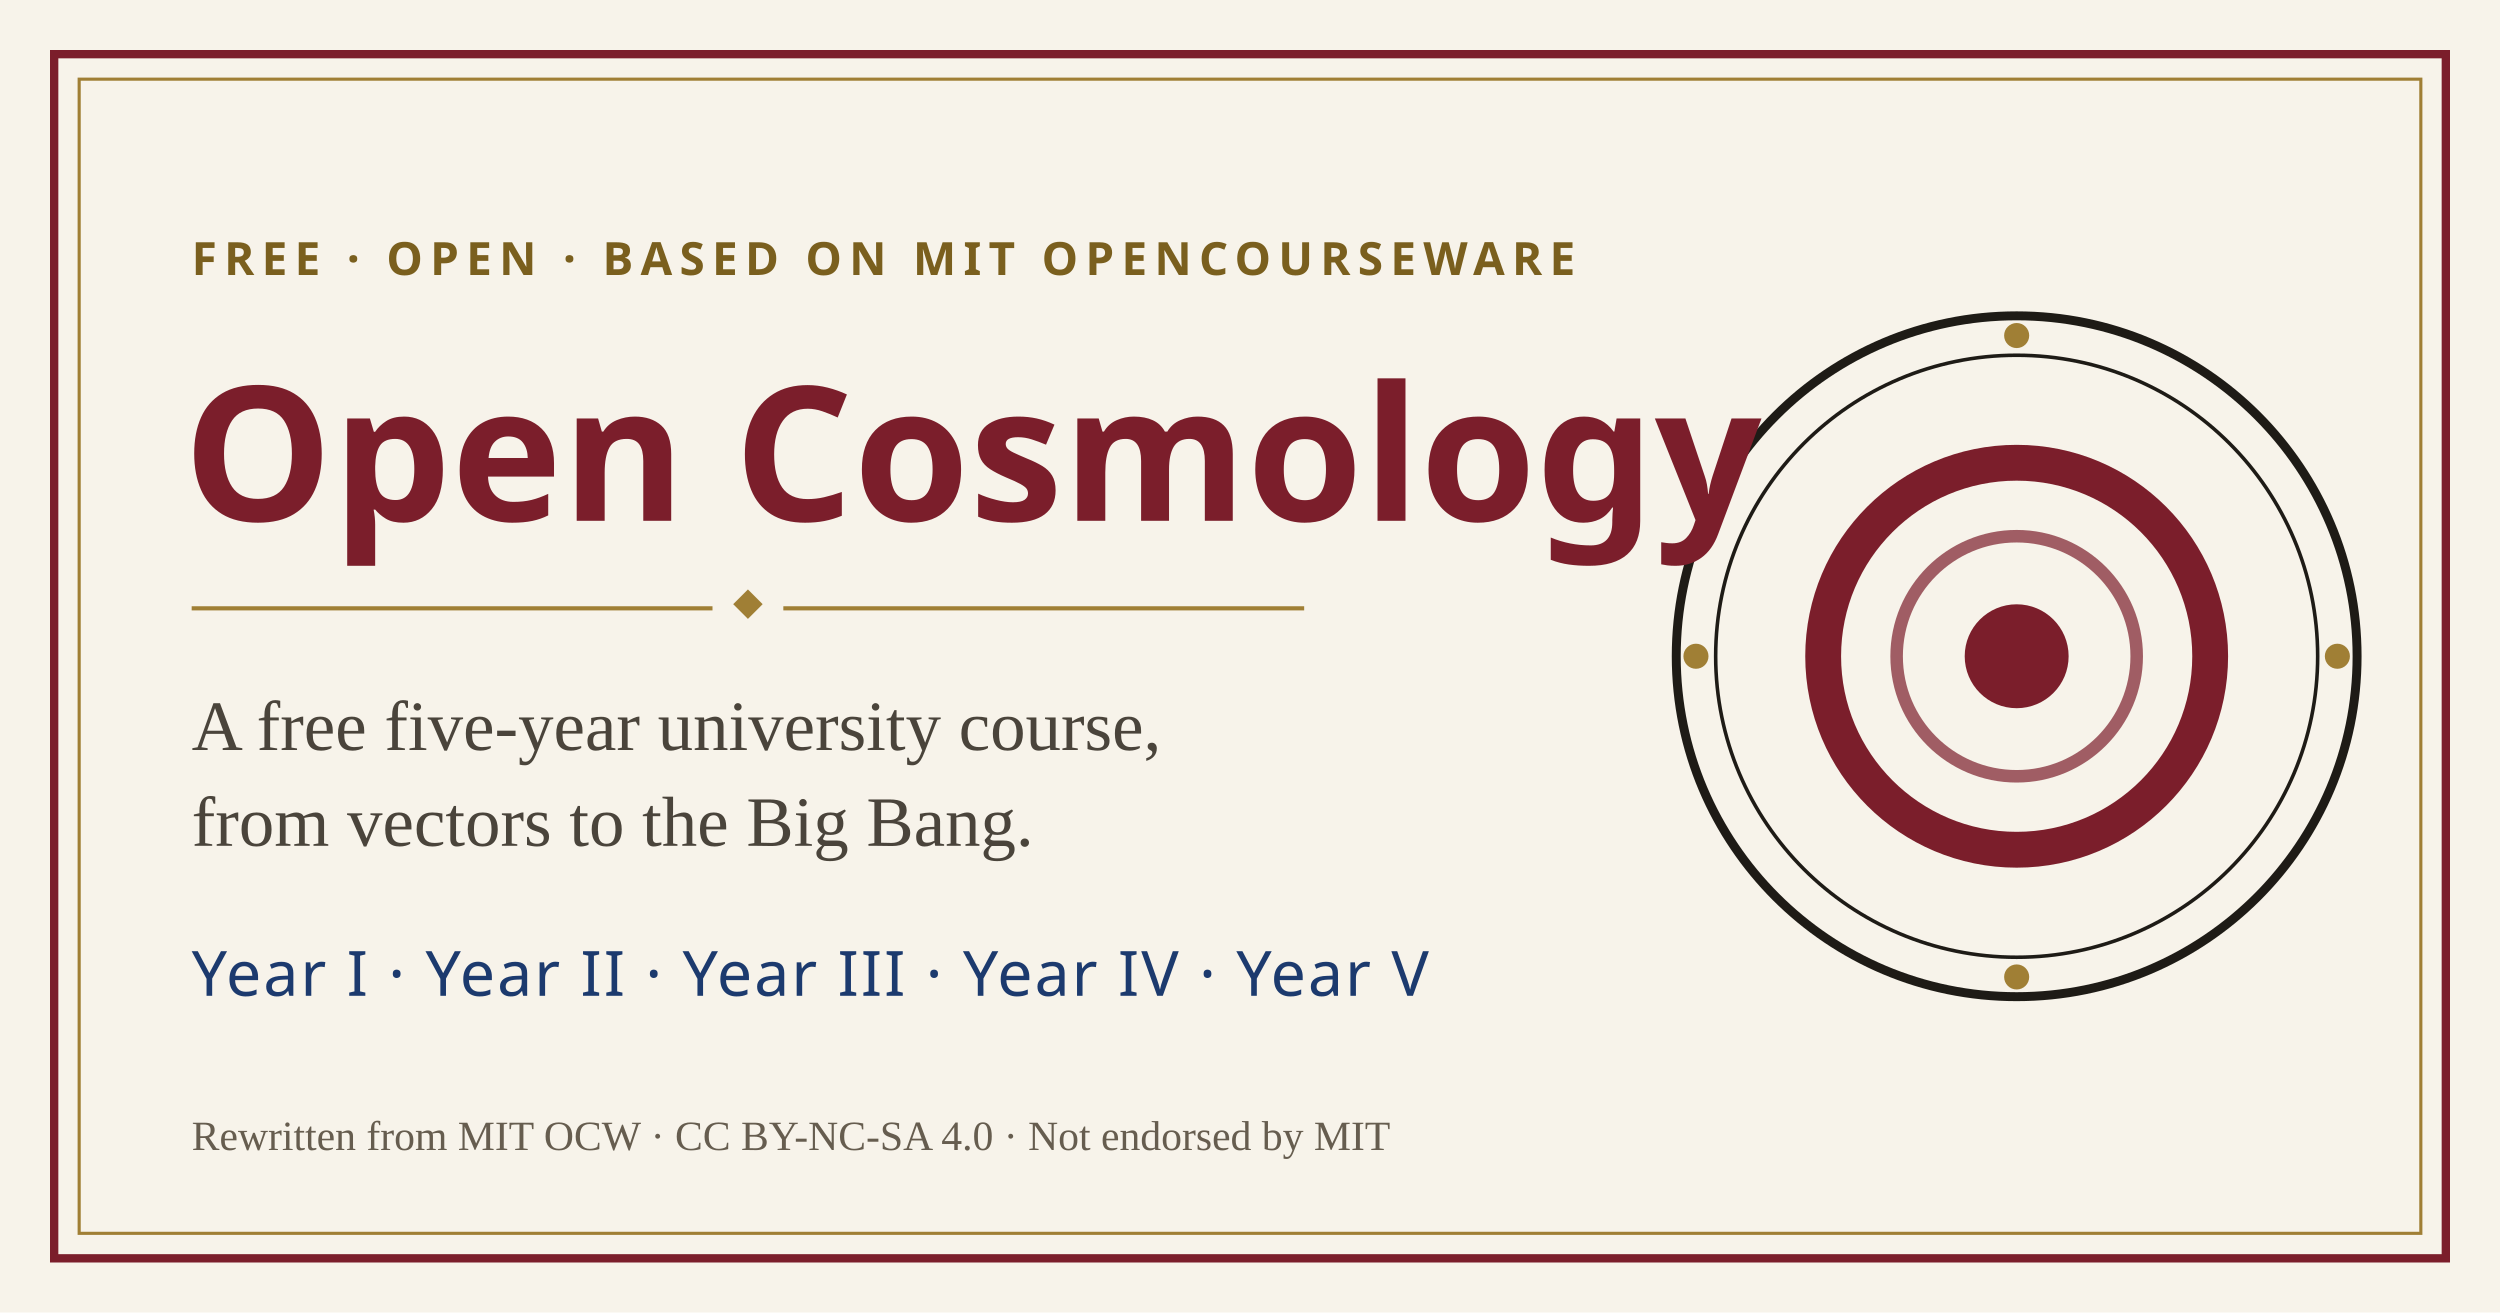
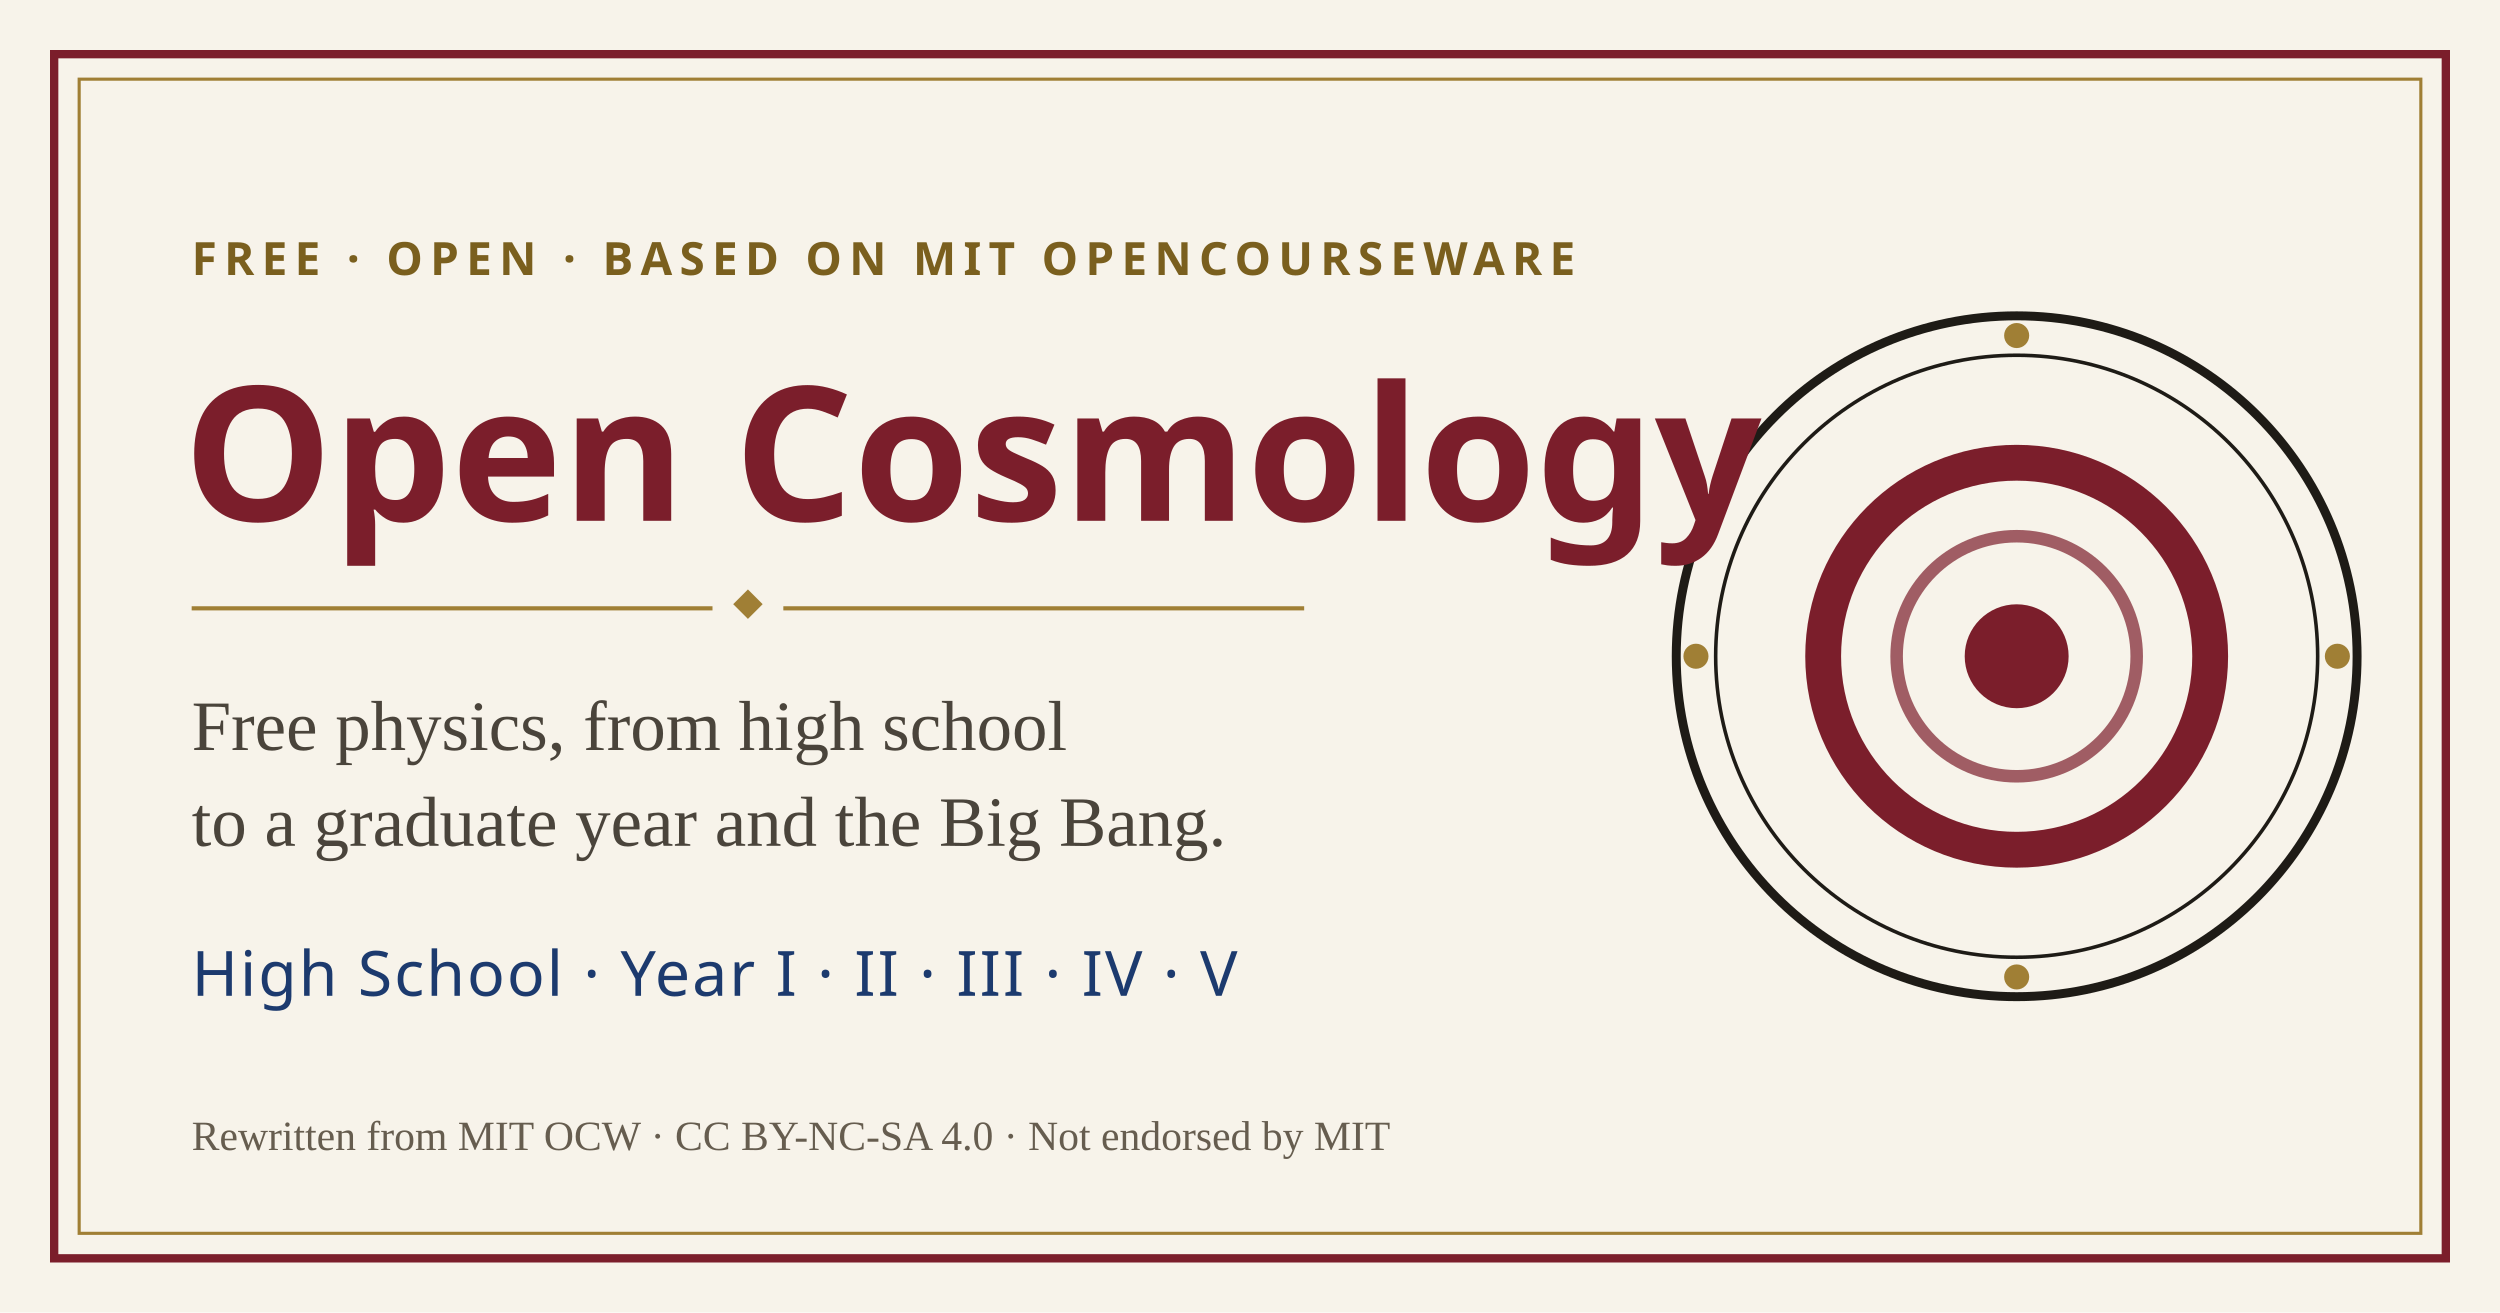
<svg xmlns="http://www.w3.org/2000/svg" width="1200" height="630" viewBox="0 0 1200 630">
  <rect width="1200" height="630" fill="#f7f3ea" />
  <rect x="26" y="26" width="1148" height="578" fill="none" stroke="#7b1e2b" stroke-width="4" />
  <rect x="38" y="38" width="1124" height="554" fill="none" stroke="#a07f35" stroke-width="1.5" />
  <g transform="translate(968 315) scale(0.86)" fill="none">
    <circle r="190" stroke="#1e1b16" stroke-width="5" />
    <circle r="168" stroke="#1e1b16" stroke-width="2" />
    <circle r="108" stroke="#7b1e2b" stroke-width="20" />
    <circle r="67" stroke="#7b1e2b" stroke-width="7" stroke-opacity="0.7" />
    <circle r="29" fill="#7b1e2b" />
    <g fill="#a07f35">
      <circle cy="-179" r="7" />
      <circle cx="179" r="7" />
      <circle cy="179" r="7" />
      <circle cx="-179" r="7" />
    </g>
  </g>
  <g font-family="EB Garamond" font-weight="600">
    <text x="92" y="132" fill="#7a5f1e" font-size="22" letter-spacing="3.5">FREE · OPEN · BASED ON MIT OPENCOURSEWARE</text>
    <text x="88" y="250" fill="#7b1e2b" font-size="90">Open Cosmology</text>
  </g>
  <g transform="translate(92 292)">
    <line x1="0" y1="0" x2="250" y2="0" stroke="#a07f35" stroke-width="2" />
    <rect x="262" y="-7" width="10" height="10" transform="rotate(45 267 -2)" fill="#a07f35" />
    <line x1="284" y1="0" x2="534" y2="0" stroke="#a07f35" stroke-width="2" />
  </g>
  <g font-family="Source Serif 4" fill="#4a443b" font-size="34">
-     <text x="92" y="360">A free five-year university course,</text>
-     <text x="92" y="406">from vectors to the Big Bang.</text>
+     <text x="92" y="360">Free physics, from high school</text>
+     <text x="92" y="406">to a graduate year and the Big Bang.</text>
  </g>
-   <text x="92" y="478" font-family="EB Garamond" font-weight="500" font-size="30" fill="#1c3a6e" letter-spacing="1">Year I · Year II · Year III · Year IV · Year V</text>
+   <text x="92" y="478" font-family="EB Garamond" font-weight="500" font-size="30" fill="#1c3a6e" letter-spacing="1">High School · Year I · II · III · IV · V</text>
  <text x="92" y="552" font-family="Source Serif 4" font-size="20" fill="#665d4f">Rewritten from MIT OCW · CC BY-NC-SA 4.0 · Not endorsed by MIT</text>
</svg>
